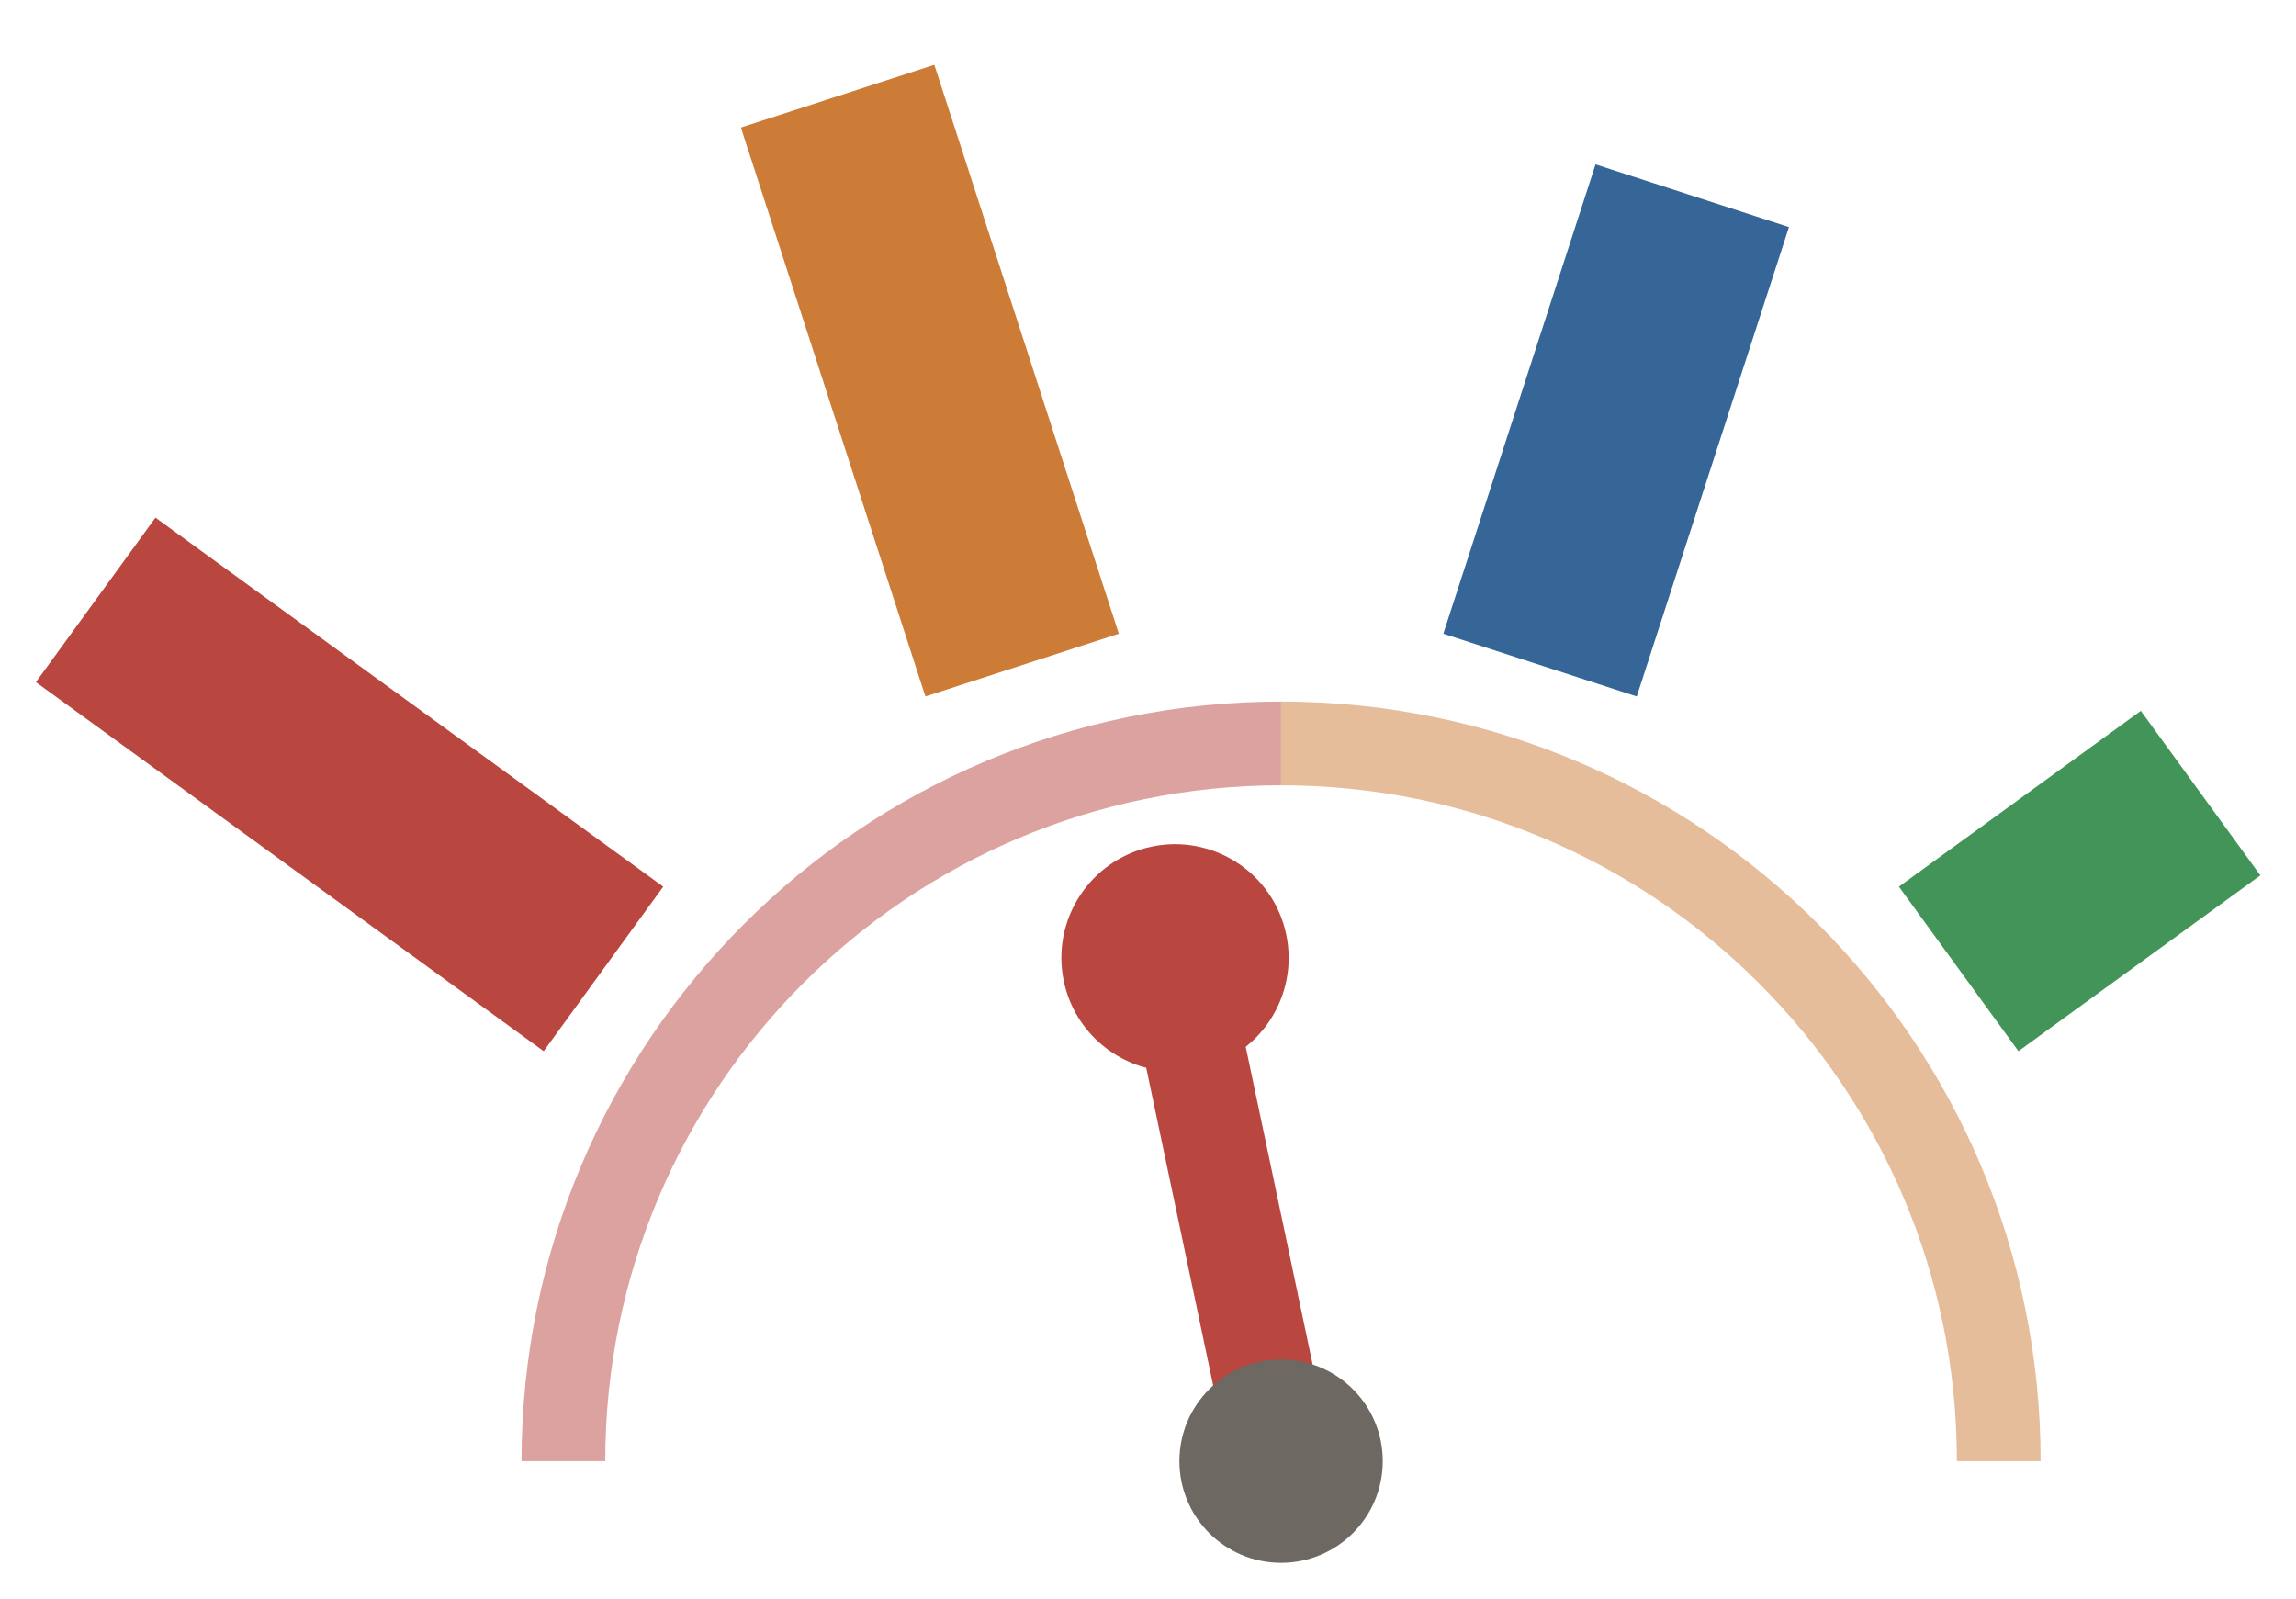
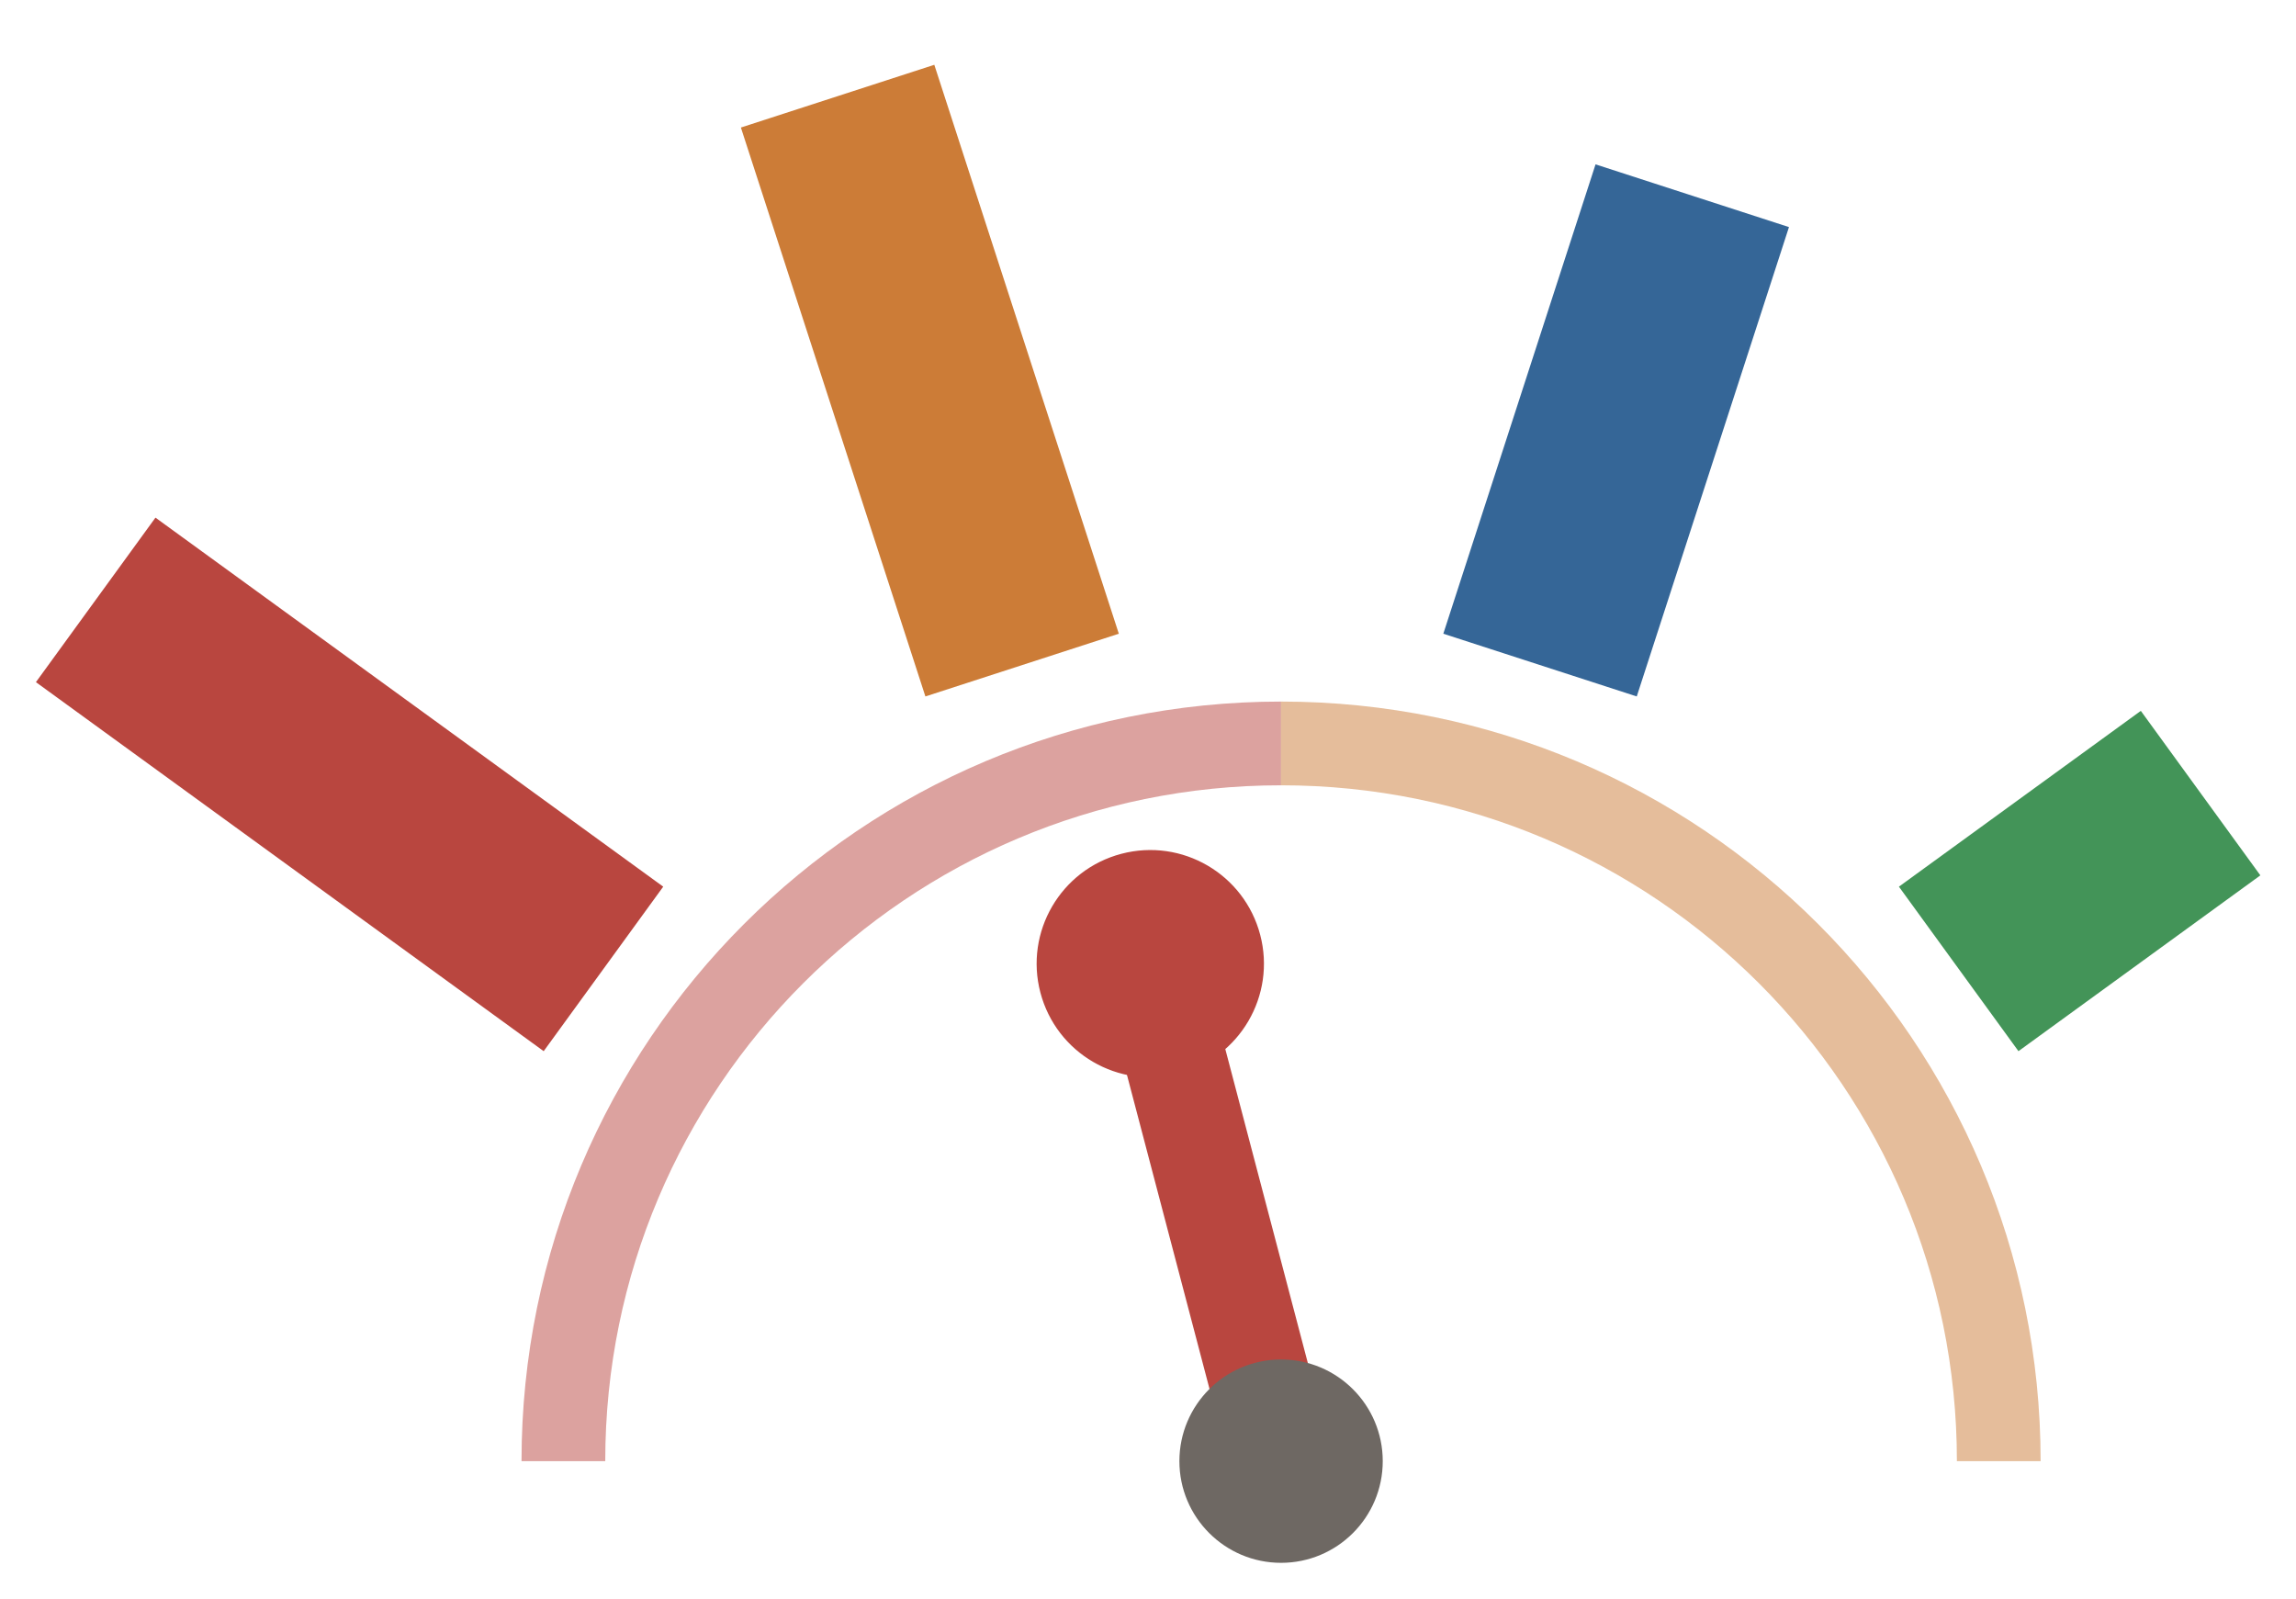
<svg xmlns="http://www.w3.org/2000/svg" viewBox="0.58 0.07 38.39 26.73">
  <path d="M 10 24.5 A 12 12 0 0 1 22 12.5" fill="none" stroke="#b9463f" stroke-width="1.4" opacity="0.5" />
  <path d="M 22 12.5 A 12 12 0 0 1 34 24.5" fill="none" stroke="#cc7c37" stroke-width="1.4" opacity="0.5" />
  <line x1="10.67" y1="16.27" x2="2.18" y2="10.1" stroke="#b9463f" stroke-width="3.4" stroke-linecap="butt" stroke-dasharray="10.5 10.5" />
  <line x1="17.67" y1="11.19" x2="14.43" y2="1.2" stroke="#cc7c37" stroke-width="3.4" stroke-linecap="butt" stroke-dasharray="10 10.5" />
  <line x1="26.33" y1="11.19" x2="29.57" y2="1.2" stroke="#356697" stroke-width="3.4" stroke-linecap="butt" stroke-dasharray="8.25 10.5" />
  <line x1="33.33" y1="16.27" x2="41.82" y2="10.1" stroke="#439458" stroke-width="3.4" stroke-linecap="butt" stroke-dasharray="5 10.5" />
  <g transform="translate(22, 24.5)">
-     <g transform="rotate(-11.9)">
+     <g transform="rotate(-14.73)">
      <line x1="0" y1="0" x2="0" y2="-8.6" stroke="#b9463f" stroke-width="1.7" stroke-linecap="round" />
      <circle cx="0" cy="-8.6" r="1.9" fill="#b9463f" />
    </g>
  </g>
  <circle cx="22" cy="24.5" r="1.7" fill="#6e6863" />
</svg>
